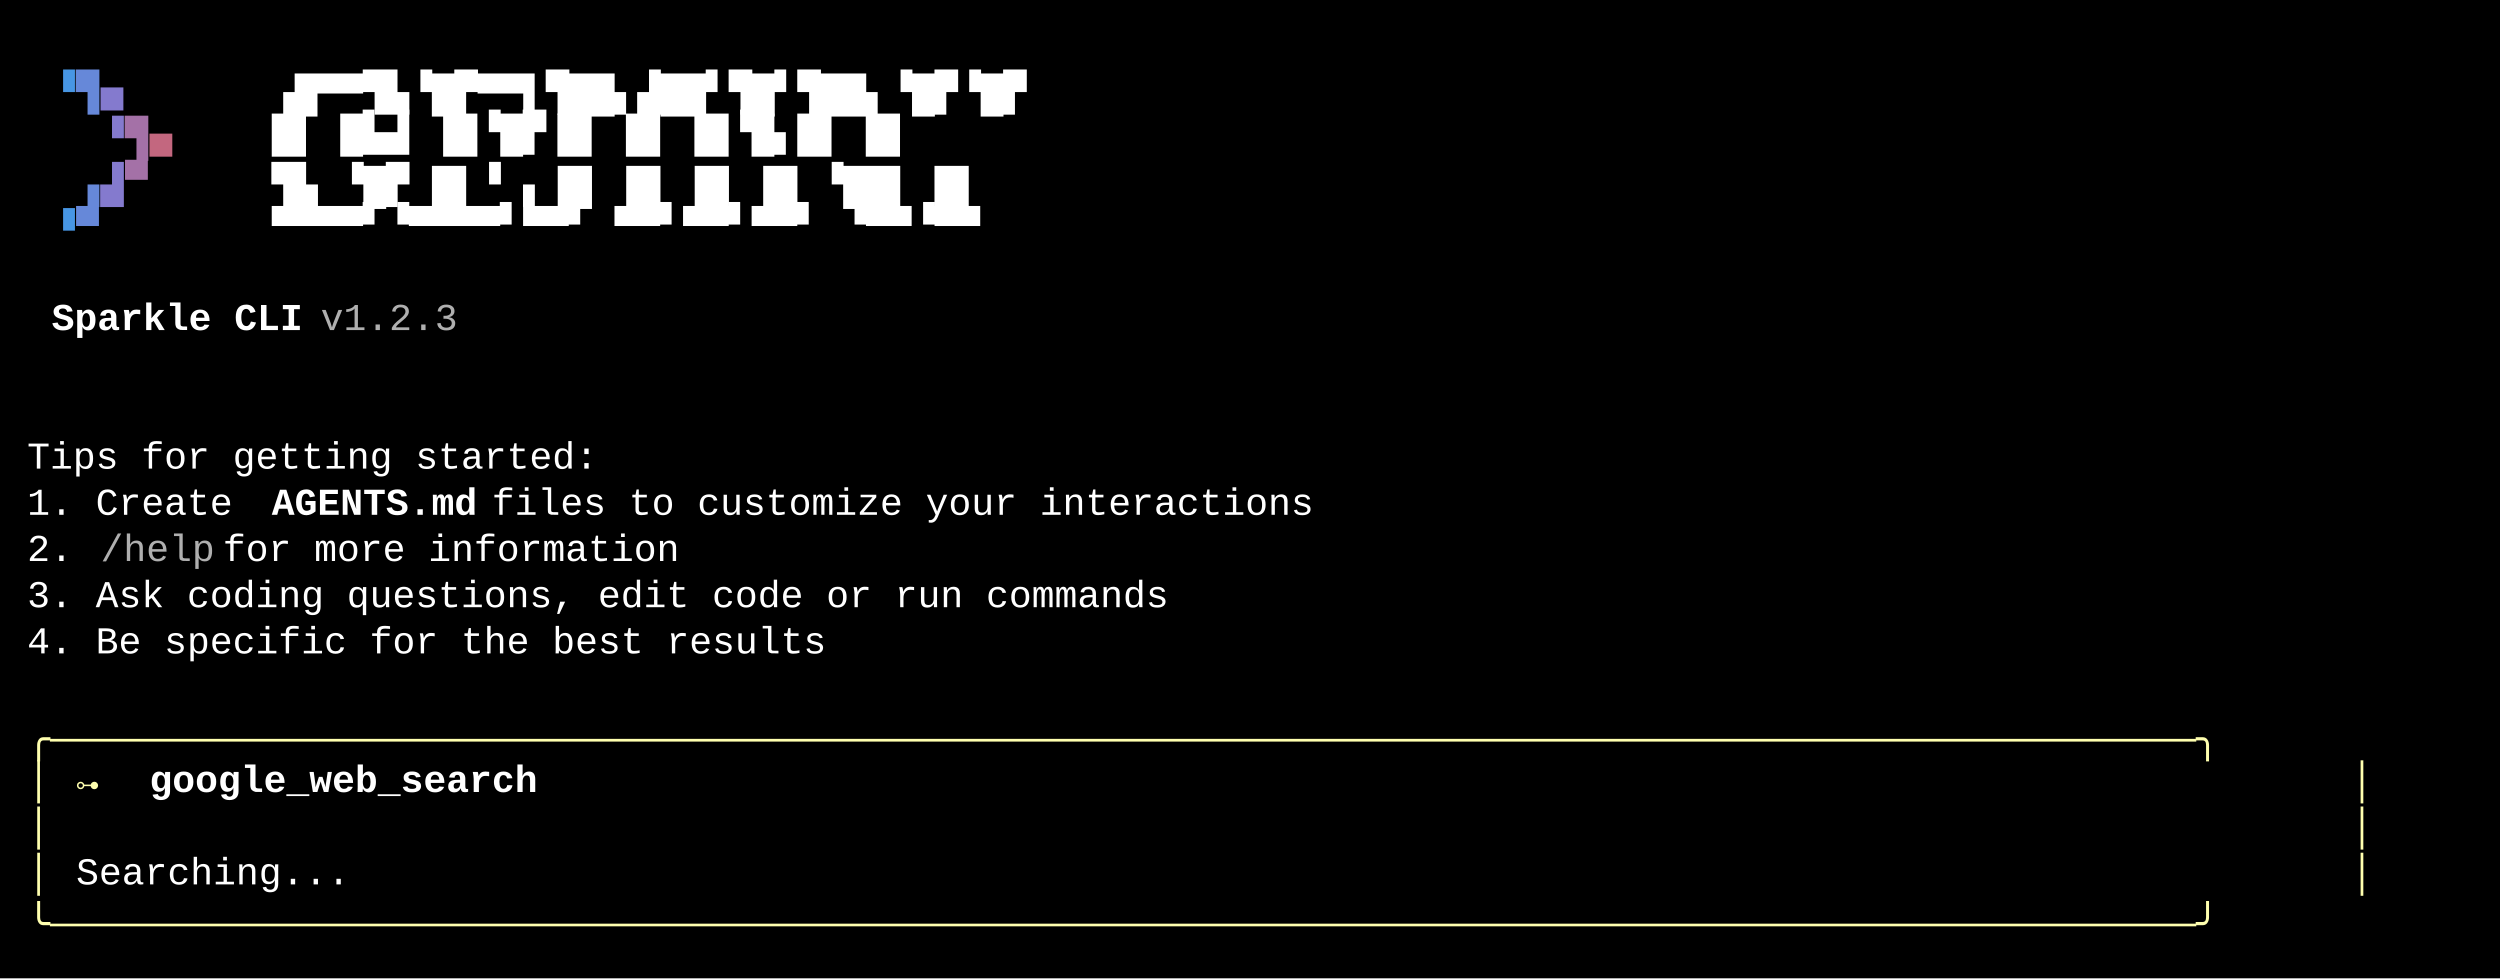
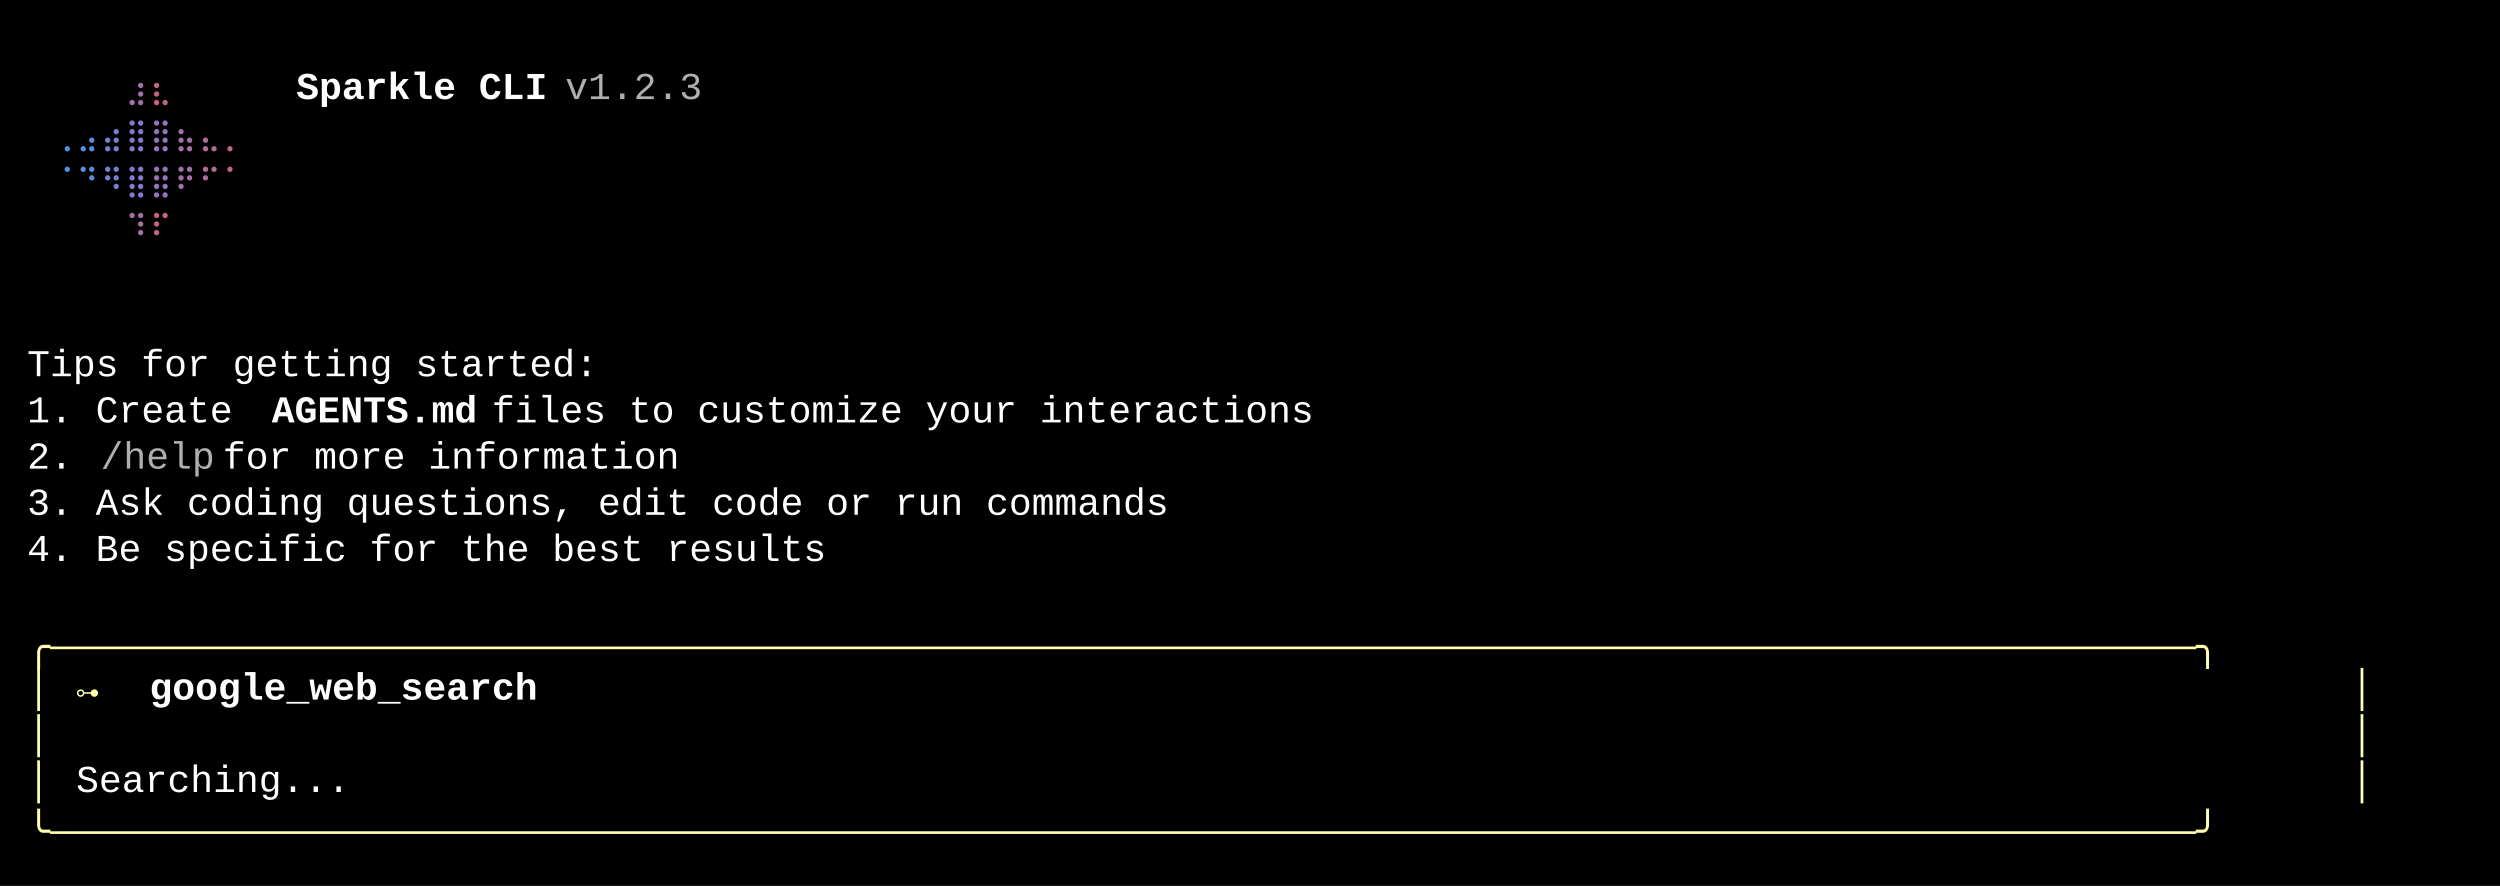
- <svg xmlns="http://www.w3.org/2000/svg" width="920" height="360" viewBox="0 0 920 360">
+ <svg xmlns="http://www.w3.org/2000/svg" width="920" height="326" viewBox="0 0 920 326">
  <style>
    text { font-family: Consolas, "Courier New", monospace; font-size: 14px; dominant-baseline: text-before-edge; white-space: pre; }
  </style>
-   <rect width="920" height="360" fill="#000000" />
+   <rect width="920" height="326" fill="#000000" />
  <g transform="translate(10, 10)">
-     <text x="9" y="19" fill="#4796e4" textLength="9" lengthAdjust="spacingAndGlyphs">▝</text>
-     <text x="18" y="19" fill="#6688d9" textLength="9" lengthAdjust="spacingAndGlyphs">▜</text>
-     <text x="27" y="19" fill="#847ace" textLength="9" lengthAdjust="spacingAndGlyphs">▄</text>
-     <text x="90" y="19" fill="#ffffff" textLength="297" lengthAdjust="spacingAndGlyphs">▗█▀▀▜▙▝█▛▀▀▌▜██▖▟██▘▜█▘▜██▖▝█▛▝█▛</text>
-     <text x="27" y="36" fill="#847ace" textLength="9" lengthAdjust="spacingAndGlyphs">▝</text>
-     <text x="36" y="36" fill="#a471a7" textLength="9" lengthAdjust="spacingAndGlyphs">▜</text>
-     <text x="45" y="36" fill="#c3677f" textLength="9" lengthAdjust="spacingAndGlyphs">▄</text>
-     <text x="90" y="36" fill="#ffffff" textLength="297" lengthAdjust="spacingAndGlyphs">█▌     █▙▟  ▐█▝█▛▐█ ▐█ ▐█▝█▖█▌ █▌</text>
-     <text x="18" y="53" fill="#6688d9" textLength="9" lengthAdjust="spacingAndGlyphs">▗</text>
-     <text x="27" y="53" fill="#847ace" textLength="9" lengthAdjust="spacingAndGlyphs">▟</text>
-     <text x="36" y="53" fill="#a471a7" textLength="9" lengthAdjust="spacingAndGlyphs">▀</text>
-     <text x="90" y="53" fill="#ffffff" textLength="297" lengthAdjust="spacingAndGlyphs">▜▙ ▝█▛ █▌▝ ▖▐█   ▐█ ▐█ ▐█ ▝██▌ █▌</text>
-     <text x="9" y="70" fill="#4796e4" textLength="9" lengthAdjust="spacingAndGlyphs">▝</text>
-     <text x="18" y="70" fill="#6688d9" textLength="9" lengthAdjust="spacingAndGlyphs">▀</text>
-     <text x="90" y="70" fill="#ffffff" textLength="297" lengthAdjust="spacingAndGlyphs"> ▀▀▀▀▘▝▀▀▀▀▘▀▀▘  ▀▀▘▀▀▘▀▀▘ ▝▀▀▝▀▀</text>
-     <text x="9" y="104" fill="#ffffff" textLength="99" lengthAdjust="spacingAndGlyphs" font-weight="bold">Sparkle CLI</text>
-     <text x="108" y="104" fill="#afafaf" textLength="63" lengthAdjust="spacingAndGlyphs"> v1.2.3</text>
-     <text x="0" y="155" fill="#ffffff" textLength="225" lengthAdjust="spacingAndGlyphs">Tips for getting started:</text>
-     <text x="0" y="172" fill="#ffffff" textLength="90" lengthAdjust="spacingAndGlyphs">1. Create </text>
-     <text x="90" y="172" fill="#ffffff" textLength="81" lengthAdjust="spacingAndGlyphs" font-weight="bold">AGENTS.md</text>
-     <text x="171" y="172" fill="#ffffff" textLength="333" lengthAdjust="spacingAndGlyphs"> files to customize your interactions</text>
-     <text x="0" y="189" fill="#ffffff" textLength="27" lengthAdjust="spacingAndGlyphs">2. </text>
-     <text x="27" y="189" fill="#afafaf" textLength="45" lengthAdjust="spacingAndGlyphs">/help</text>
-     <text x="72" y="189" fill="#ffffff" textLength="189" lengthAdjust="spacingAndGlyphs"> for more information</text>
-     <text x="0" y="206" fill="#ffffff" textLength="450" lengthAdjust="spacingAndGlyphs">3. Ask coding questions, edit code or run commands</text>
-     <text x="0" y="223" fill="#ffffff" textLength="315" lengthAdjust="spacingAndGlyphs">4. Be specific for the best results</text>
-     <text x="0" y="257" fill="#ffffaf" textLength="864" lengthAdjust="spacingAndGlyphs">╭──────────────────────────────────────────────────────────────────────────────────────────────╮</text>
+     <text x="36" y="19" fill="#a471a7" textLength="9" lengthAdjust="spacingAndGlyphs">⣰</text>
+     <text x="45" y="19" fill="#c3677f" textLength="9" lengthAdjust="spacingAndGlyphs">⣆</text>
+     <text x="99" y="19" fill="#ffffff" textLength="99" lengthAdjust="spacingAndGlyphs" font-weight="bold">Sparkle CLI</text>
+     <text x="198" y="19" fill="#afafaf" textLength="63" lengthAdjust="spacingAndGlyphs"> v1.2.3</text>
+     <text x="9" y="36" fill="#4796e4" textLength="9" lengthAdjust="spacingAndGlyphs">⢀</text>
+     <text x="18" y="36" fill="#5b8ddd" textLength="9" lengthAdjust="spacingAndGlyphs">⣠</text>
+     <text x="27" y="36" fill="#7083d5" textLength="9" lengthAdjust="spacingAndGlyphs">⣴</text>
+     <text x="36" y="36" fill="#847ace" textLength="9" lengthAdjust="spacingAndGlyphs">⣿</text>
+     <text x="45" y="36" fill="#9475ba" textLength="9" lengthAdjust="spacingAndGlyphs">⣿</text>
+     <text x="54" y="36" fill="#a471a7" textLength="9" lengthAdjust="spacingAndGlyphs">⣦</text>
+     <text x="63" y="36" fill="#b36c93" textLength="9" lengthAdjust="spacingAndGlyphs">⣄</text>
+     <text x="72" y="36" fill="#c3677f" textLength="9" lengthAdjust="spacingAndGlyphs">⡀</text>
+     <text x="9" y="53" fill="#4796e4" textLength="9" lengthAdjust="spacingAndGlyphs">⠈</text>
+     <text x="18" y="53" fill="#5b8ddd" textLength="9" lengthAdjust="spacingAndGlyphs">⠙</text>
+     <text x="27" y="53" fill="#7083d5" textLength="9" lengthAdjust="spacingAndGlyphs">⠻</text>
+     <text x="36" y="53" fill="#847ace" textLength="9" lengthAdjust="spacingAndGlyphs">⣿</text>
+     <text x="45" y="53" fill="#9475ba" textLength="9" lengthAdjust="spacingAndGlyphs">⣿</text>
+     <text x="54" y="53" fill="#a471a7" textLength="9" lengthAdjust="spacingAndGlyphs">⠟</text>
+     <text x="63" y="53" fill="#b36c93" textLength="9" lengthAdjust="spacingAndGlyphs">⠋</text>
+     <text x="72" y="53" fill="#c3677f" textLength="9" lengthAdjust="spacingAndGlyphs">⠁</text>
+     <text x="36" y="70" fill="#a471a7" textLength="9" lengthAdjust="spacingAndGlyphs">⠹</text>
+     <text x="45" y="70" fill="#c3677f" textLength="9" lengthAdjust="spacingAndGlyphs">⠏</text>
+     <text x="0" y="121" fill="#ffffff" textLength="225" lengthAdjust="spacingAndGlyphs">Tips for getting started:</text>
+     <text x="0" y="138" fill="#ffffff" textLength="90" lengthAdjust="spacingAndGlyphs">1. Create </text>
+     <text x="90" y="138" fill="#ffffff" textLength="81" lengthAdjust="spacingAndGlyphs" font-weight="bold">AGENTS.md</text>
+     <text x="171" y="138" fill="#ffffff" textLength="333" lengthAdjust="spacingAndGlyphs"> files to customize your interactions</text>
+     <text x="0" y="155" fill="#ffffff" textLength="27" lengthAdjust="spacingAndGlyphs">2. </text>
+     <text x="27" y="155" fill="#afafaf" textLength="45" lengthAdjust="spacingAndGlyphs">/help</text>
+     <text x="72" y="155" fill="#ffffff" textLength="189" lengthAdjust="spacingAndGlyphs"> for more information</text>
+     <text x="0" y="172" fill="#ffffff" textLength="450" lengthAdjust="spacingAndGlyphs">3. Ask coding questions, edit code or run commands</text>
+     <text x="0" y="189" fill="#ffffff" textLength="315" lengthAdjust="spacingAndGlyphs">4. Be specific for the best results</text>
+     <text x="0" y="223" fill="#ffffaf" textLength="864" lengthAdjust="spacingAndGlyphs">╭──────────────────────────────────────────────────────────────────────────────────────────────╮</text>
+     <text x="0" y="240" fill="#ffffaf" textLength="9" lengthAdjust="spacingAndGlyphs">│</text>
+     <text x="18" y="240" fill="#ffffaf" textLength="9" lengthAdjust="spacingAndGlyphs">⊶</text>
+     <text x="45" y="240" fill="#ffffff" textLength="153" lengthAdjust="spacingAndGlyphs" font-weight="bold">google_web_search</text>
+     <text x="855" y="240" fill="#ffffaf" textLength="9" lengthAdjust="spacingAndGlyphs">│</text>
+     <text x="0" y="257" fill="#ffffaf" textLength="9" lengthAdjust="spacingAndGlyphs">│</text>
+     <text x="855" y="257" fill="#ffffaf" textLength="9" lengthAdjust="spacingAndGlyphs">│</text>
    <text x="0" y="274" fill="#ffffaf" textLength="9" lengthAdjust="spacingAndGlyphs">│</text>
-     <text x="18" y="274" fill="#ffffaf" textLength="9" lengthAdjust="spacingAndGlyphs">⊶</text>
-     <text x="45" y="274" fill="#ffffff" textLength="153" lengthAdjust="spacingAndGlyphs" font-weight="bold">google_web_search</text>
+     <text x="18" y="274" fill="#ffffff" textLength="108" lengthAdjust="spacingAndGlyphs">Searching...</text>
    <text x="855" y="274" fill="#ffffaf" textLength="9" lengthAdjust="spacingAndGlyphs">│</text>
-     <text x="0" y="291" fill="#ffffaf" textLength="9" lengthAdjust="spacingAndGlyphs">│</text>
-     <text x="855" y="291" fill="#ffffaf" textLength="9" lengthAdjust="spacingAndGlyphs">│</text>
-     <text x="0" y="308" fill="#ffffaf" textLength="9" lengthAdjust="spacingAndGlyphs">│</text>
-     <text x="18" y="308" fill="#ffffff" textLength="108" lengthAdjust="spacingAndGlyphs">Searching...</text>
-     <text x="855" y="308" fill="#ffffaf" textLength="9" lengthAdjust="spacingAndGlyphs">│</text>
-     <text x="0" y="325" fill="#ffffaf" textLength="864" lengthAdjust="spacingAndGlyphs">╰──────────────────────────────────────────────────────────────────────────────────────────────╯</text>
+     <text x="0" y="291" fill="#ffffaf" textLength="864" lengthAdjust="spacingAndGlyphs">╰──────────────────────────────────────────────────────────────────────────────────────────────╯</text>
  </g>
</svg>
